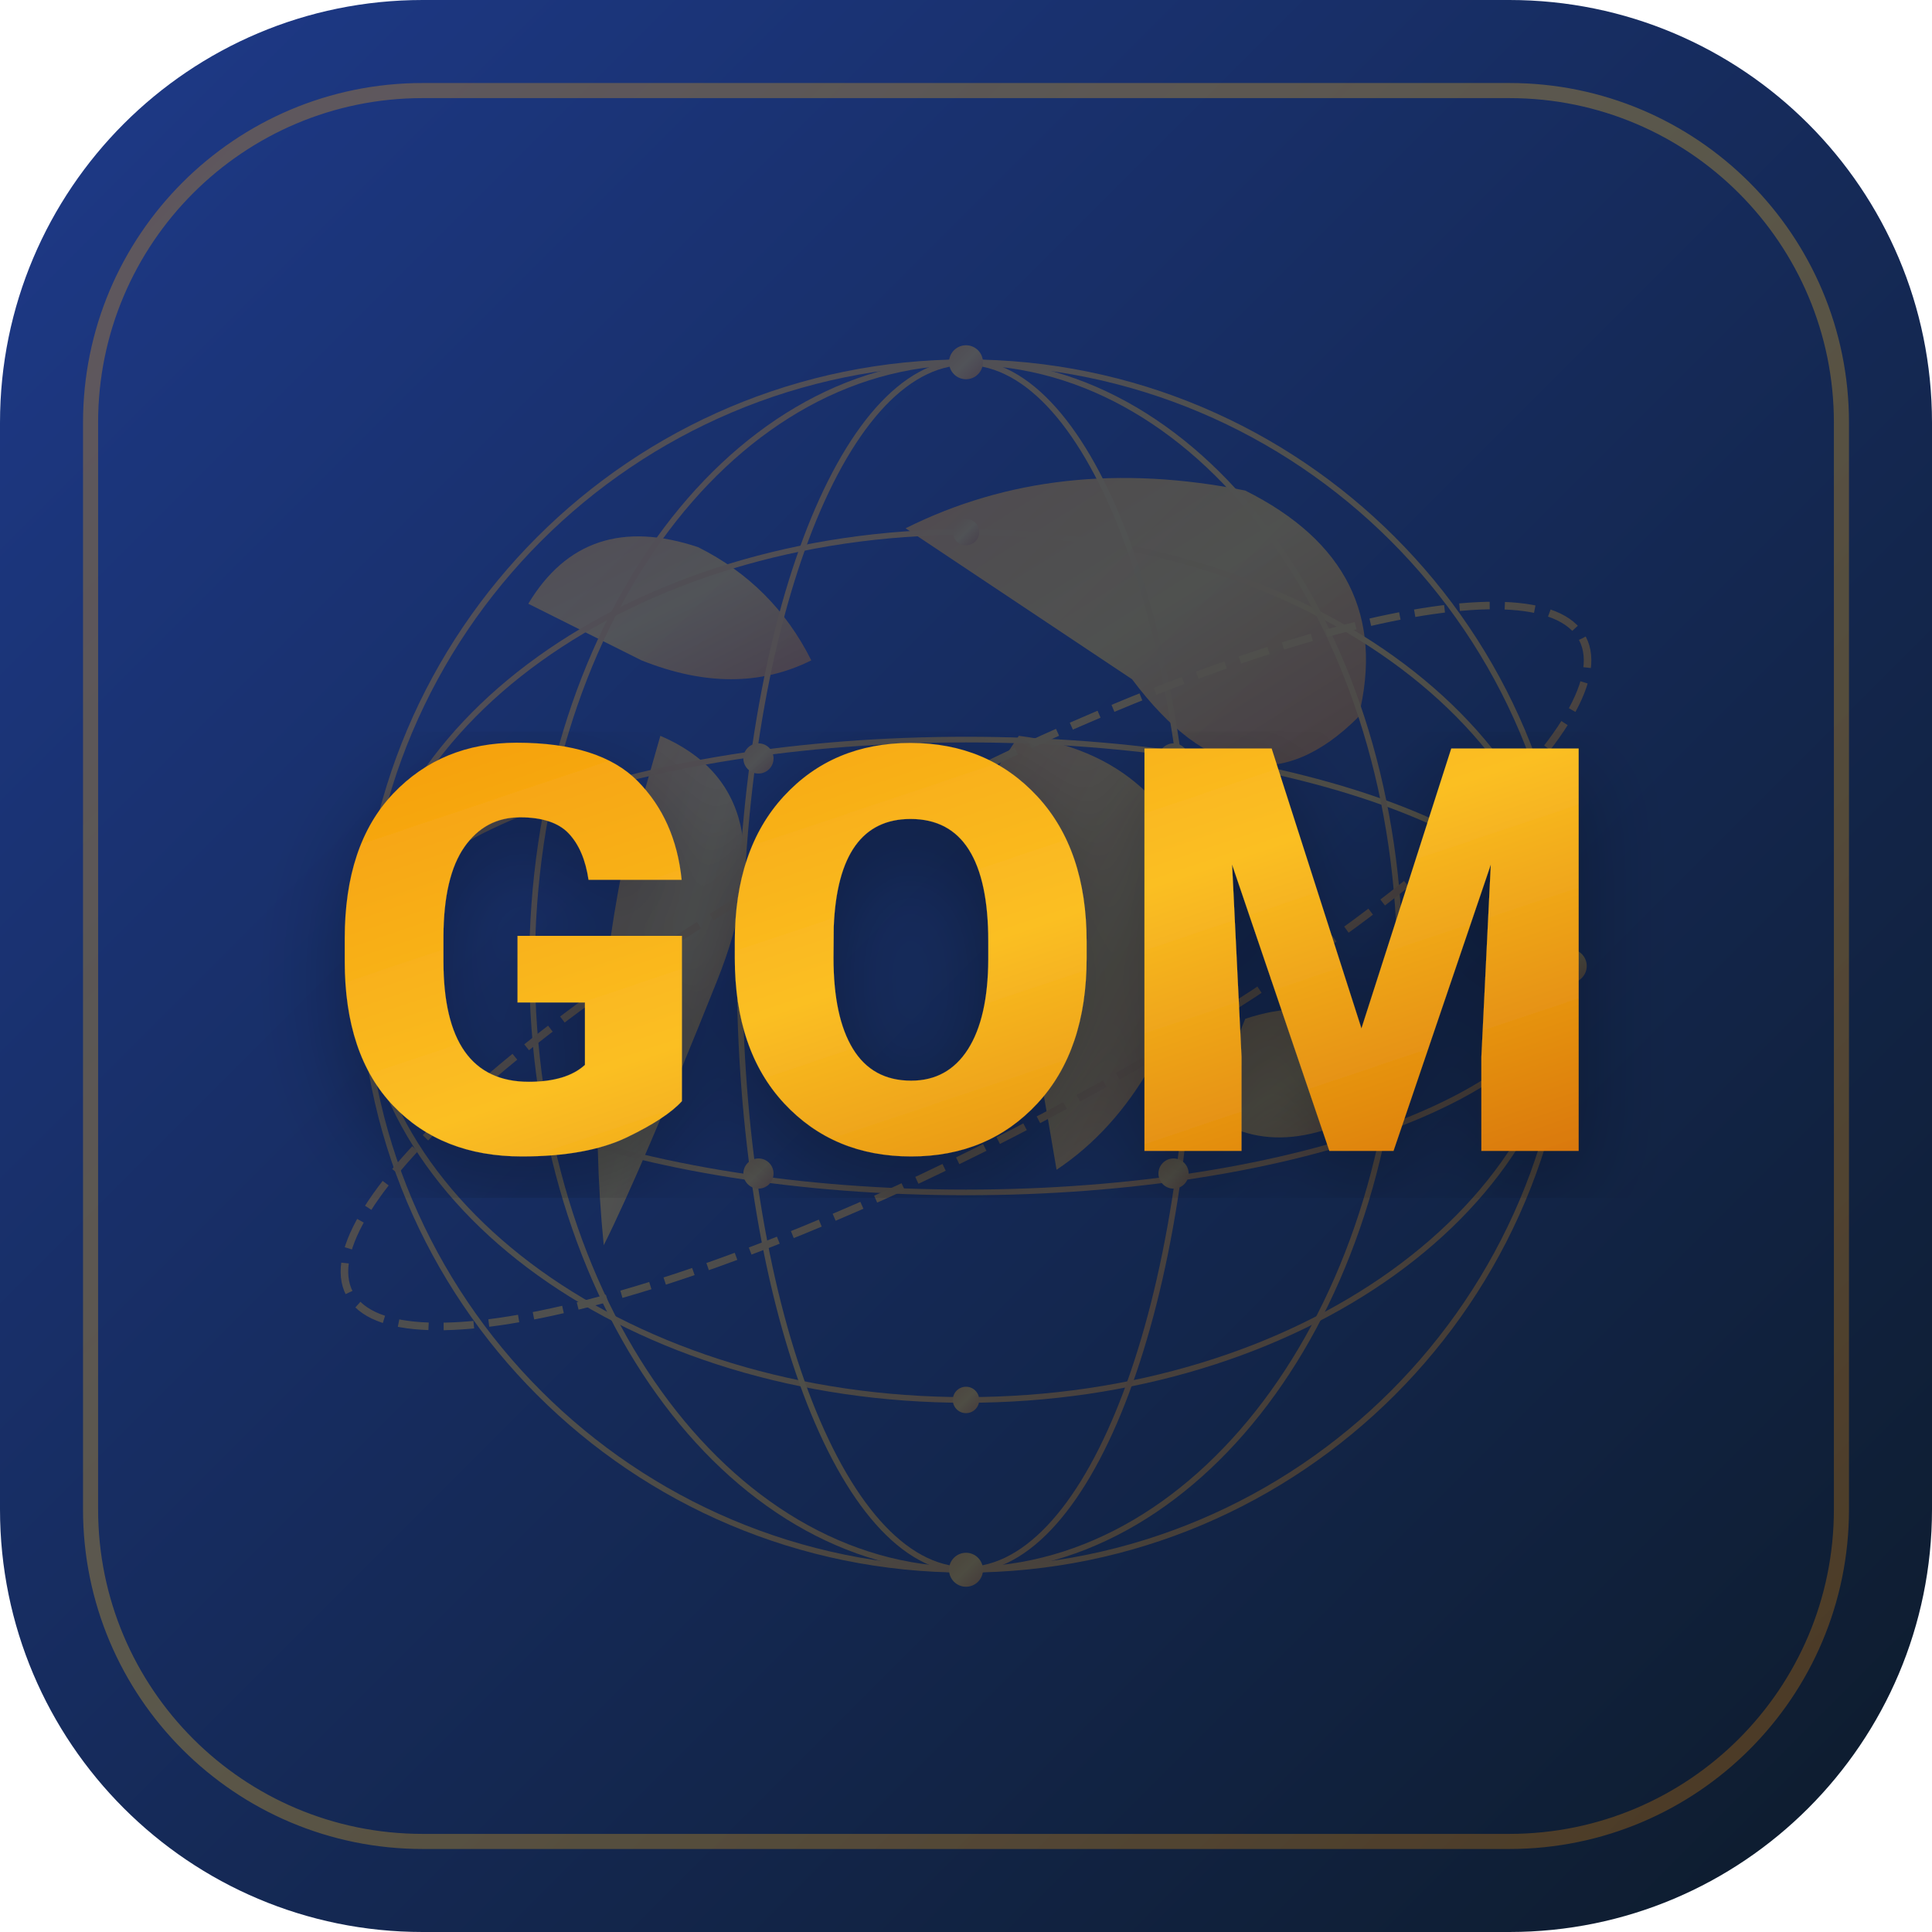
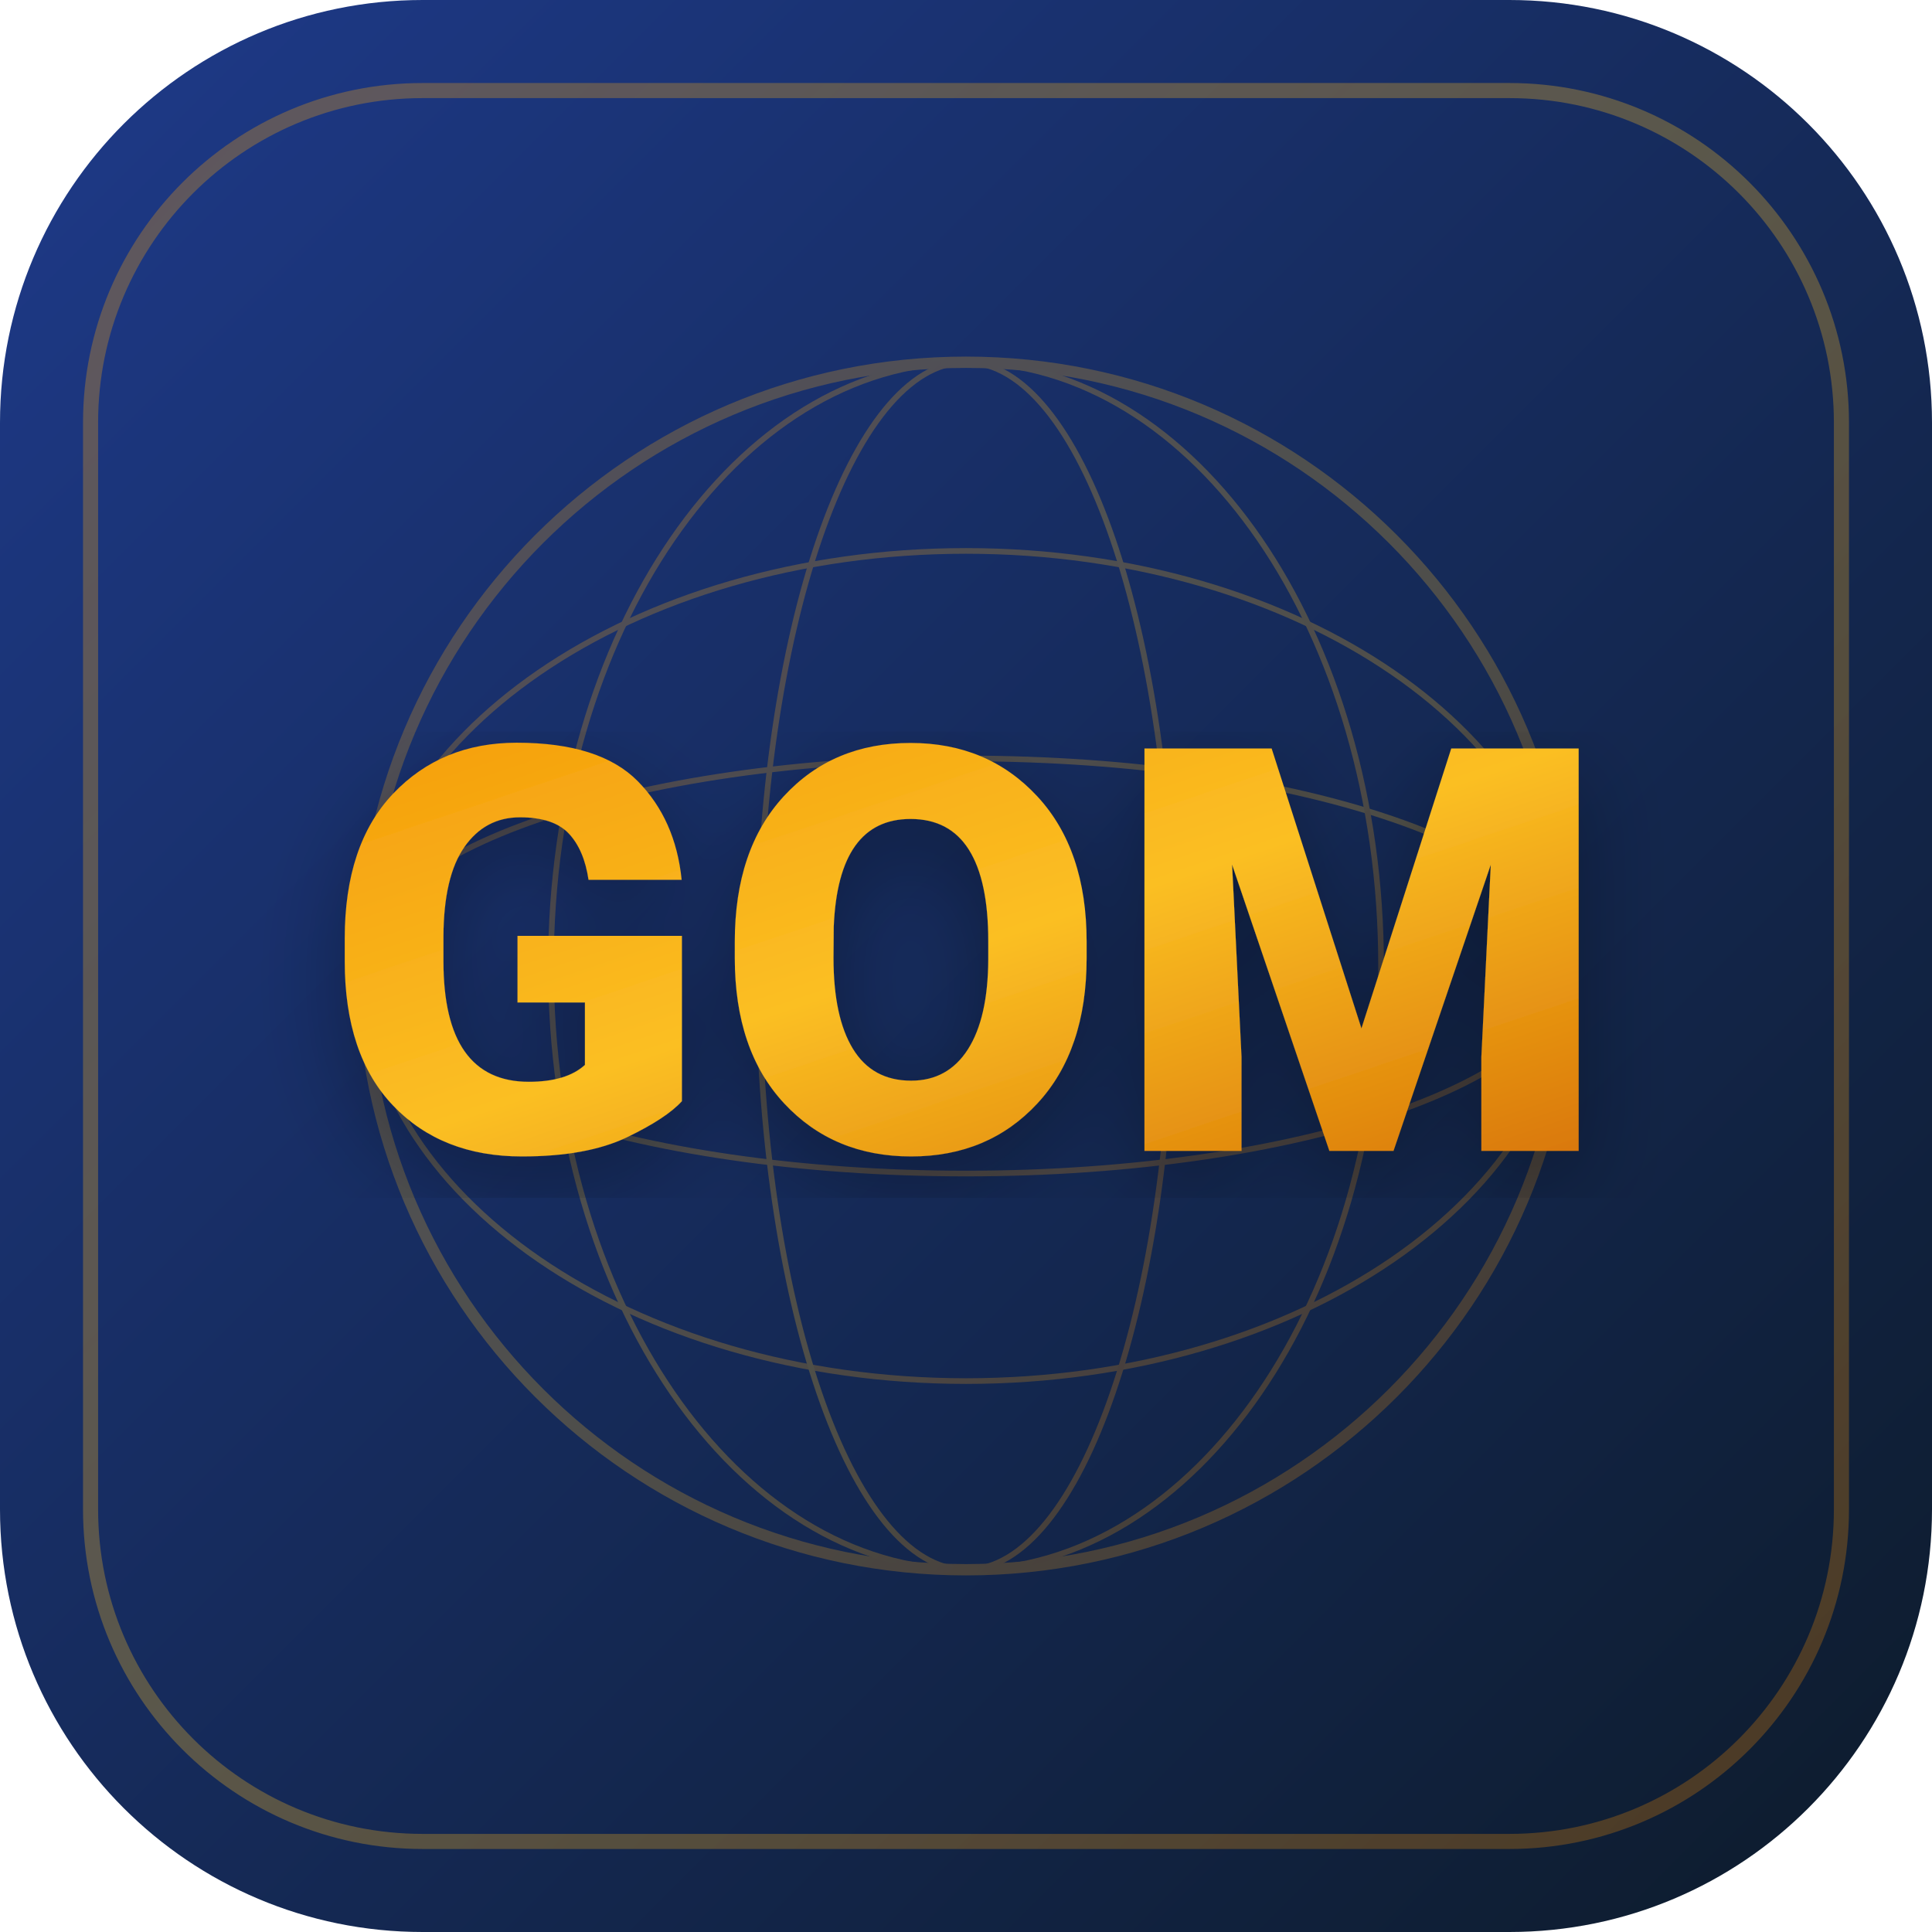
<svg xmlns="http://www.w3.org/2000/svg" viewBox="0 0 512 512" width="100%" height="100%">
  <defs>
    <linearGradient id="bgGrad" x1="0%" y1="0%" x2="100%" y2="100%">
      <stop offset="0%" stop-color="#1E3A8A" />
      <stop offset="100%" stop-color="#0D1B2A" />
    </linearGradient>
    <linearGradient id="goldGrad" x1="0%" y1="0%" x2="100%" y2="100%">
      <stop offset="0%" stop-color="#F59E0B" />
      <stop offset="50%" stop-color="#FBBF24" />
      <stop offset="100%" stop-color="#D97706" />
    </linearGradient>
    <filter id="shadow" x="-10%" y="-10%" width="120%" height="120%">
      <feDropShadow dx="0" dy="8" stdDeviation="12" flood-color="#000000" flood-opacity="0.3" />
    </filter>
  </defs>
  <rect width="512" height="512" rx="112" fill="url(#bgGrad)" />
  <rect x="24" y="24" width="464" height="464" rx="88" fill="none" stroke="url(#goldGrad)" stroke-width="4" stroke-opacity="0.3" />
  <g id="globe-map" opacity="0.25">
-     <path d="M 140,160 Q 155,135 185,145 Q 205,155 215,175 Q 195,185 170,175 Z" fill="url(#goldGrad)" />
-     <path d="M 175,195 Q 210,210 190,260 Q 170,310 160,330 Q 155,280 165,230 Z" fill="url(#goldGrad)" />
-     <path d="M 240,140 Q 280,120 330,130 Q 370,150 360,190 Q 330,220 300,180 Z" fill="url(#goldGrad)" />
-     <path d="M 270,195 Q 310,200 320,240 Q 310,290 280,310 Q 270,250 260,210 Z" fill="url(#goldGrad)" />
-     <path d="M 330,270 Q 360,260 370,290 Q 340,310 320,295 Z" fill="url(#goldGrad)" />
-     <circle cx="256" cy="256" r="160" fill="none" stroke="url(#goldGrad)" stroke-width="1.5" />
-     <line x1="96" y1="256" x2="416" y2="256" stroke="url(#goldGrad)" stroke-width="1.5" />
-     <ellipse cx="256" cy="256" rx="160" ry="60" fill="none" stroke="url(#goldGrad)" stroke-width="1.5" />
-     <ellipse cx="256" cy="256" rx="160" ry="115" fill="none" stroke="url(#goldGrad)" stroke-width="1.5" />
-     <line x1="256" y1="96" x2="256" y2="416" stroke="url(#goldGrad)" stroke-width="1.5" />
-     <ellipse cx="256" cy="256" rx="60" ry="160" fill="none" stroke="url(#goldGrad)" stroke-width="1.5" />
-     <ellipse cx="256" cy="256" rx="115" ry="160" fill="none" stroke="url(#goldGrad)" stroke-width="1.5" />
-     <ellipse cx="256" cy="256" rx="185" ry="45" fill="none" stroke="url(#goldGrad)" stroke-width="2" transform="rotate(-28, 256, 256)" stroke-dasharray="8 4" />
-     <circle cx="256" cy="96" r="4.5" fill="url(#goldGrad)" />
-     <circle cx="256" cy="416" r="4.5" fill="url(#goldGrad)" />
-     <circle cx="96" cy="256" r="4.5" fill="url(#goldGrad)" />
-     <circle cx="416" cy="256" r="4.5" fill="url(#goldGrad)" />
-     <circle cx="256" cy="141" r="3.5" fill="url(#goldGrad)" />
-     <circle cx="256" cy="371" r="3.5" fill="url(#goldGrad)" />
-     <circle cx="141" cy="256" r="3.5" fill="url(#goldGrad)" />
-     <circle cx="371" cy="256" r="3.5" fill="url(#goldGrad)" />
-     <circle cx="201" cy="201" r="4" fill="url(#goldGrad)" />
-     <circle cx="311" cy="201" r="4" fill="url(#goldGrad)" />
-     <circle cx="201" cy="311" r="4" fill="url(#goldGrad)" />
-     <circle cx="311" cy="311" r="4" fill="url(#goldGrad)" />
+     <circle cx="256" cy="256" r="160" fill="none" stroke="url(#goldGrad)" stroke-width="3" />
+     <line x1="96" y1="256" x2="416" y2="256" stroke="url(#goldGrad)" stroke-width="2" />
+     <ellipse cx="256" cy="256" rx="160" ry="55" fill="none" stroke="url(#goldGrad)" stroke-width="1.5" />
+     <ellipse cx="256" cy="256" rx="160" ry="110" fill="none" stroke="url(#goldGrad)" stroke-width="1.5" />
+     <line x1="256" y1="96" x2="256" y2="416" stroke="url(#goldGrad)" stroke-width="2" />
+     <ellipse cx="256" cy="256" rx="55" ry="160" fill="none" stroke="url(#goldGrad)" stroke-width="1.5" />
+     <ellipse cx="256" cy="256" rx="110" ry="160" fill="none" stroke="url(#goldGrad)" stroke-width="1.5" />
  </g>
  <text x="256" y="305" font-family="-apple-system, BlinkMacSystemFont, 'Segoe UI', Roboto, Helvetica, Arial, sans-serif" font-weight="900" font-size="150" fill="url(#goldGrad)" filter="url(#shadow)" letter-spacing="2" text-anchor="middle">GOM</text>
</svg>
